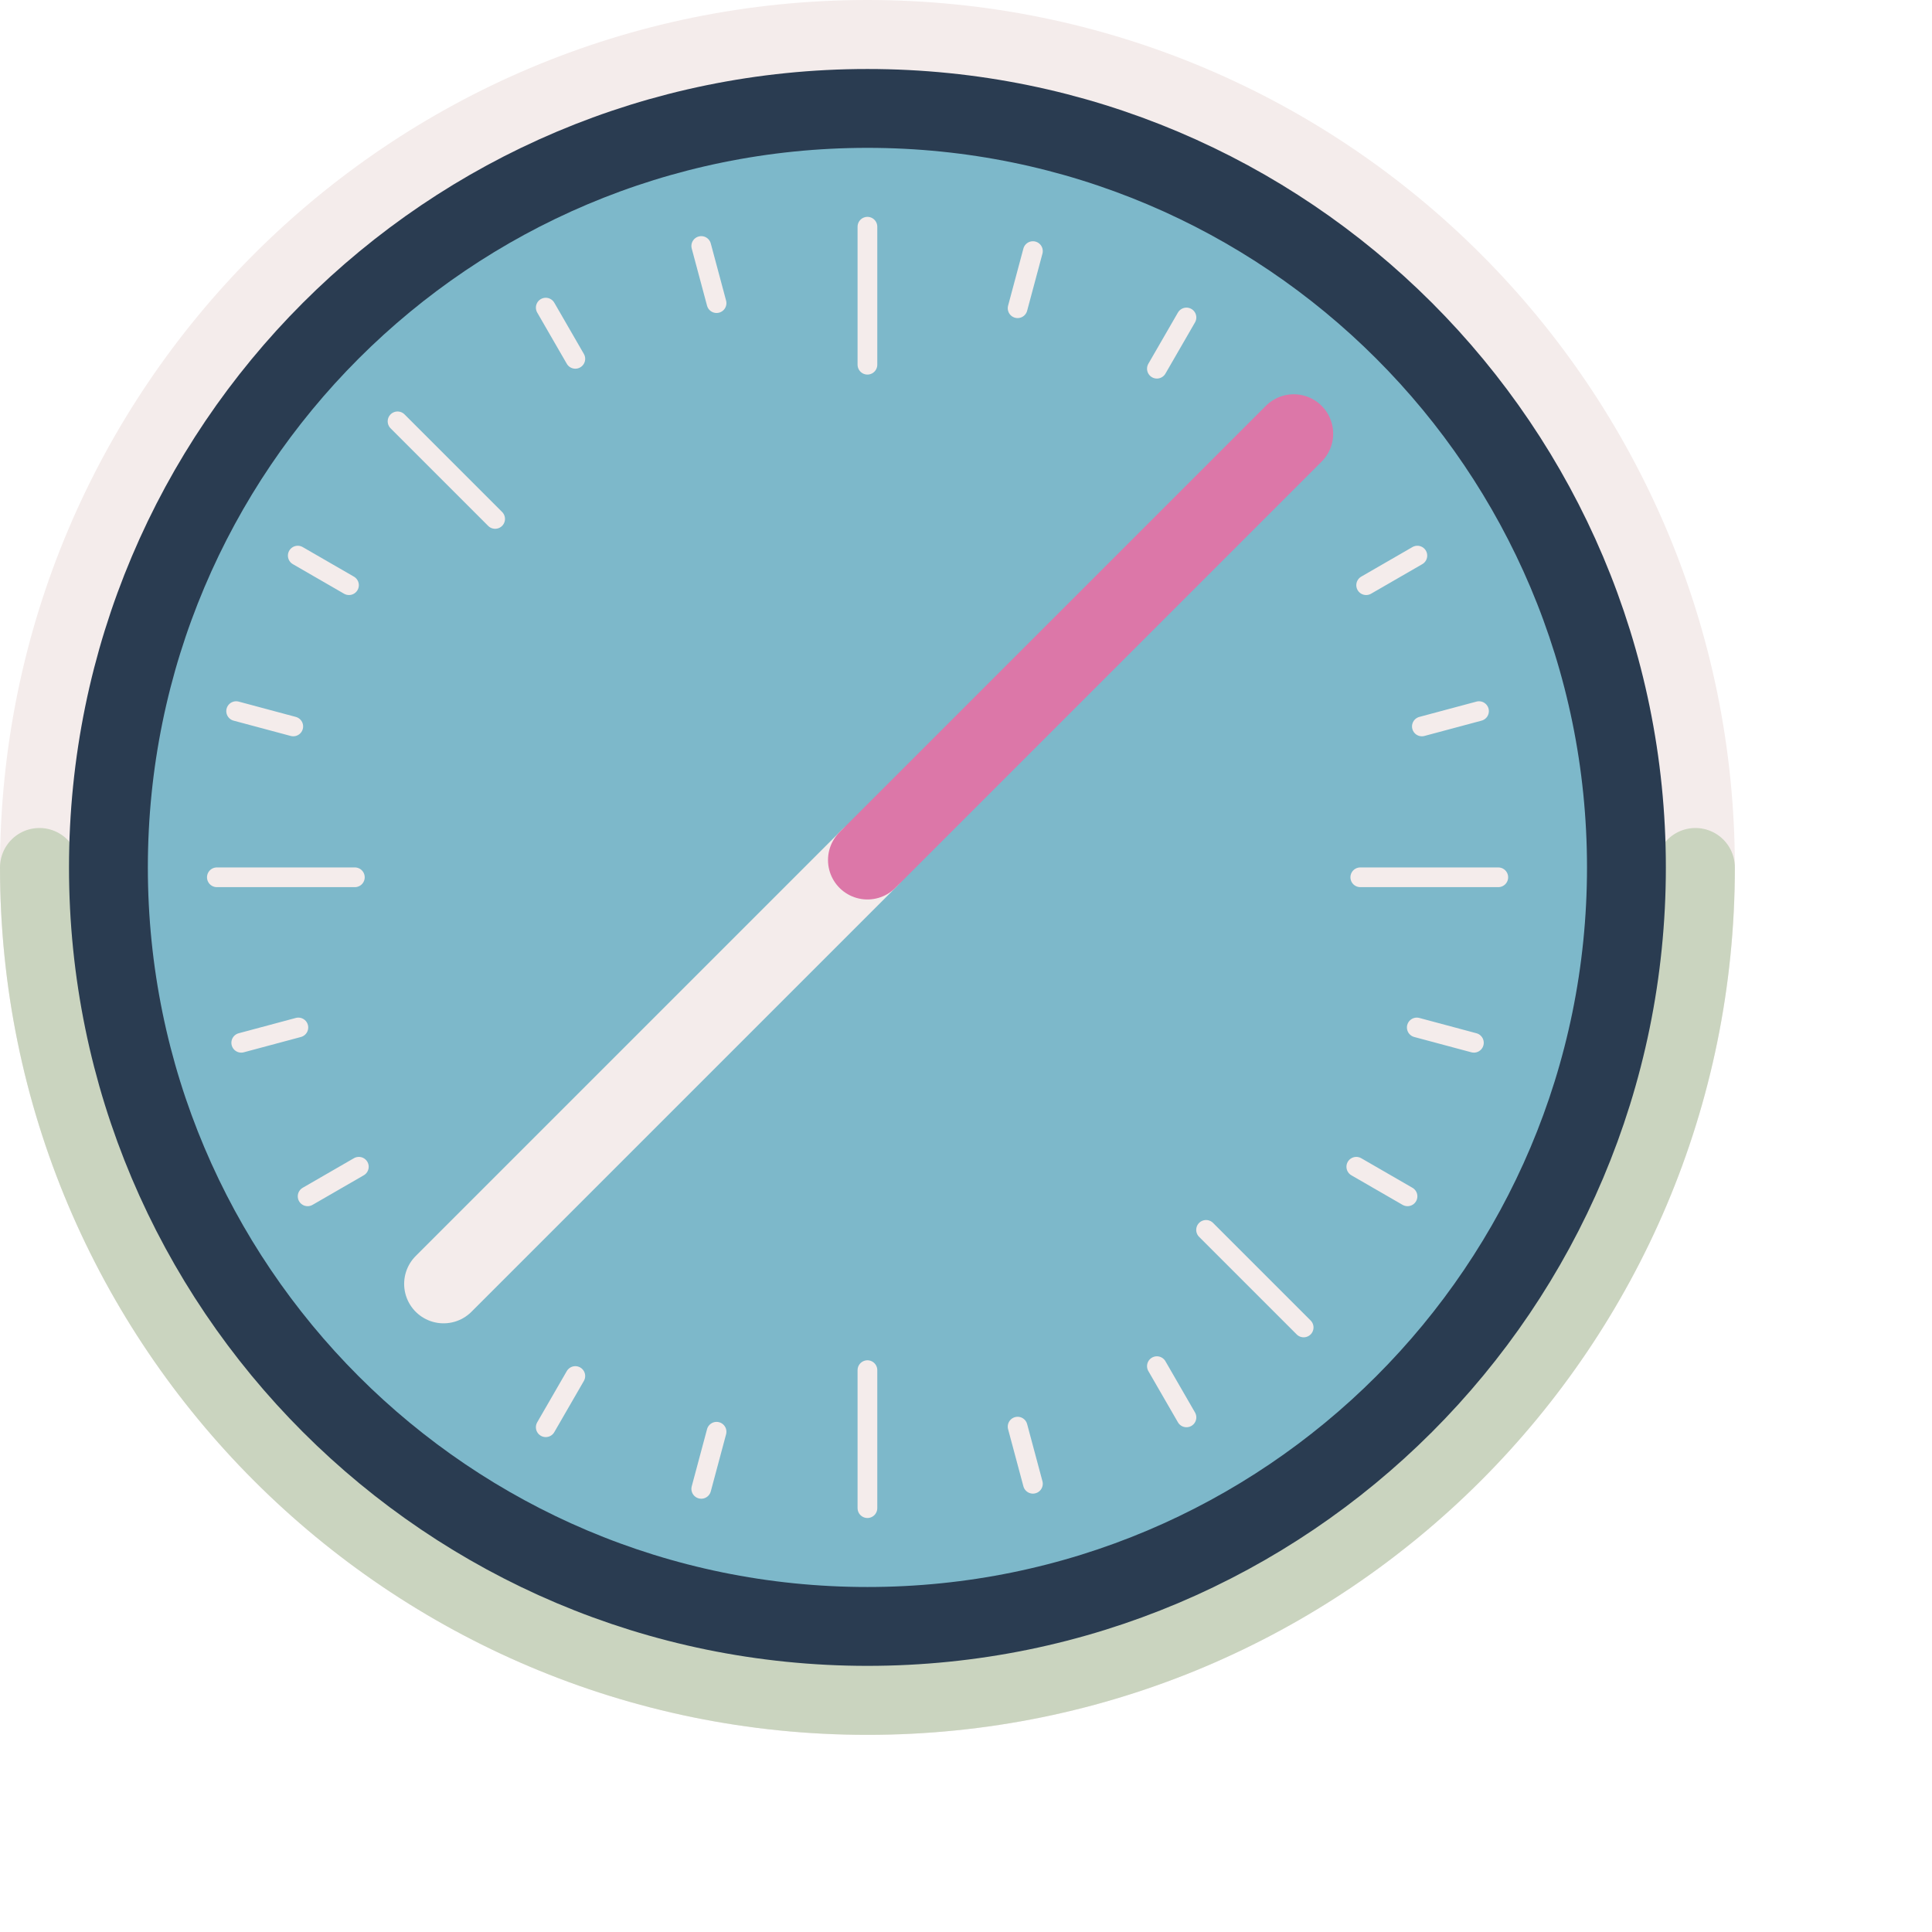
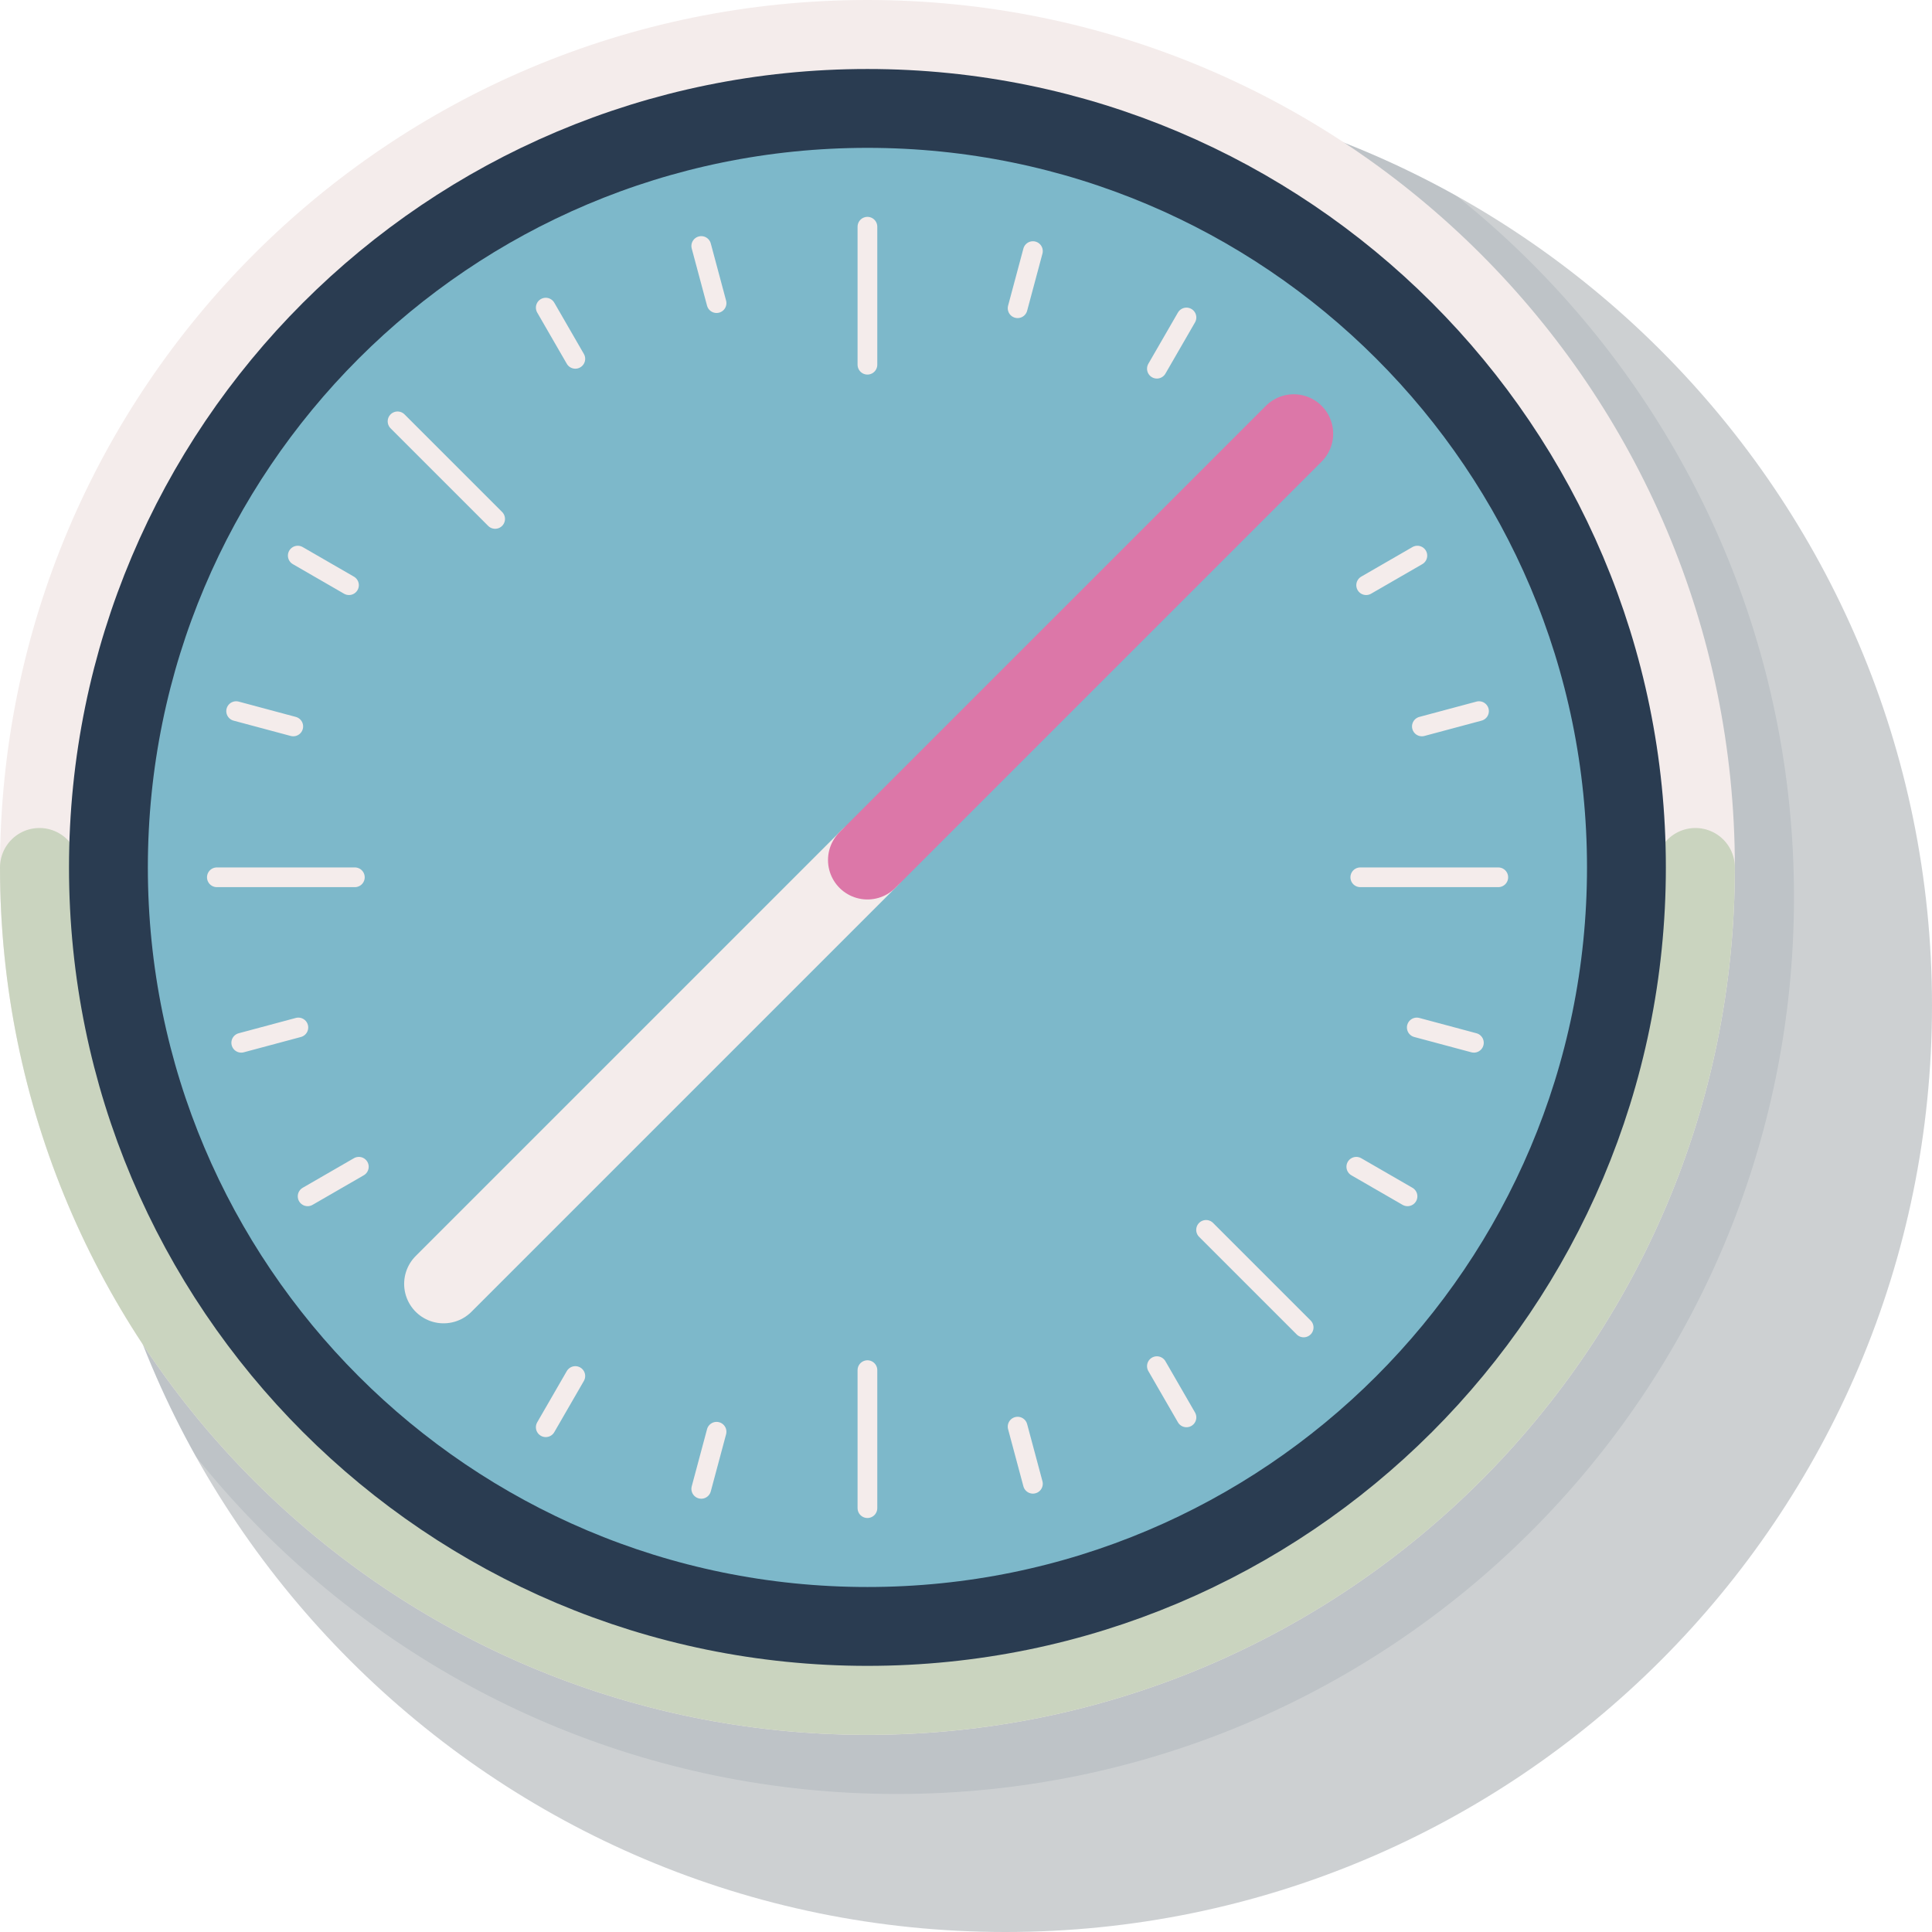
<svg xmlns="http://www.w3.org/2000/svg" width="196" height="196" viewBox="0 0 196 196" fill="none">
-   <g style="mix-blend-mode:soft-light" opacity="0.2">
-     <circle cx="102" cy="102" r="94" fill="#2A3C51" />
-   </g>
+   <circle opacity="0.2" cx="102" cy="102" r="94" fill="#041320" />
  <g style="mix-blend-mode:soft-light" opacity="0.4">
-     <circle cx="91" cy="91" r="91" fill="#2A3C51" />
+     <circle cx="91" cy="91" r="91" fill="#041320" />
  </g>
  <circle cx="88" cy="88" r="84" fill="#7DB8CA" stroke="#F4ECEB" stroke-width="8" stroke-miterlimit="10" />
  <path d="M172 88C172 134.392 134.392 172 88 172C41.608 172 4 134.392 4 88" stroke="#CAD4BF" stroke-width="8" stroke-miterlimit="10" stroke-linecap="round" stroke-linejoin="round" />
  <circle cx="88" cy="88" r="77" fill="#7DB8CA" stroke="#2A3C51" stroke-width="8" stroke-miterlimit="10" />
  <path d="M45 130.25L88.25 87" stroke="#F4ECEB" stroke-width="8" stroke-miterlimit="10" stroke-linecap="round" stroke-linejoin="round" />
  <path d="M88 87.25L131.25 44" stroke="#DC77A8" stroke-width="8" stroke-linecap="round" stroke-linejoin="round" />
  <line x1="88" y1="23" x2="88" y2="37" stroke="#F4ECEB" stroke-width="2" stroke-linecap="round" stroke-linejoin="round" />
  <line x1="88" y1="139" x2="88" y2="153" stroke="#F4ECEB" stroke-width="2" stroke-linecap="round" stroke-linejoin="round" />
  <line x1="152" y1="89" x2="138" y2="89" stroke="#F4ECEB" stroke-width="2" stroke-linecap="round" stroke-linejoin="round" />
  <line x1="36" y1="89" x2="22" y2="89" stroke="#F4ECEB" stroke-width="2" stroke-linecap="round" stroke-linejoin="round" />
  <line x1="132.255" y1="134.669" x2="122.355" y2="124.77" stroke="#F4ECEB" stroke-width="2" stroke-linecap="round" stroke-linejoin="round" />
  <line x1="50.231" y1="52.645" x2="40.331" y2="42.745" stroke="#F4ECEB" stroke-width="2" stroke-linecap="round" stroke-linejoin="round" />
  <line x1="142.792" y1="121.366" x2="137.596" y2="118.366" stroke="#F4ECEB" stroke-width="2" stroke-linecap="round" stroke-linejoin="round" />
  <line x1="35.404" y1="59.366" x2="30.208" y2="56.366" stroke="#F4ECEB" stroke-width="2" stroke-linecap="round" stroke-linejoin="round" />
  <line x1="149.526" y1="105.789" x2="143.731" y2="104.236" stroke="#F4ECEB" stroke-width="2" stroke-linecap="round" stroke-linejoin="round" />
  <line x1="29.752" y1="73.696" x2="23.956" y2="72.143" stroke="#F4ECEB" stroke-width="2" stroke-linecap="round" stroke-linejoin="round" />
  <line x1="150.044" y1="72.143" x2="144.248" y2="73.696" stroke="#F4ECEB" stroke-width="2" stroke-linecap="round" stroke-linejoin="round" />
  <line x1="30.269" y1="104.236" x2="24.473" y2="105.789" stroke="#F4ECEB" stroke-width="2" stroke-linecap="round" stroke-linejoin="round" />
  <line x1="143.791" y1="56.366" x2="138.595" y2="59.366" stroke="#F4ECEB" stroke-width="2" stroke-linecap="round" stroke-linejoin="round" />
  <line x1="36.404" y1="118.366" x2="31.208" y2="121.366" stroke="#F4ECEB" stroke-width="2" stroke-linecap="round" stroke-linejoin="round" />
  <line x1="120.366" y1="32.208" x2="117.366" y2="37.404" stroke="#F4ECEB" stroke-width="2" stroke-linecap="round" stroke-linejoin="round" />
  <line x1="58.366" y1="139.596" x2="55.366" y2="144.792" stroke="#F4ECEB" stroke-width="2" stroke-linecap="round" stroke-linejoin="round" />
  <line x1="104.789" y1="25.474" x2="103.236" y2="31.269" stroke="#F4ECEB" stroke-width="2" stroke-linecap="round" stroke-linejoin="round" />
  <line x1="72.695" y1="145.249" x2="71.142" y2="151.044" stroke="#F4ECEB" stroke-width="2" stroke-linecap="round" stroke-linejoin="round" />
  <line x1="71.142" y1="24.956" x2="72.695" y2="30.752" stroke="#F4ECEB" stroke-width="2" stroke-linecap="round" stroke-linejoin="round" />
  <line x1="103.236" y1="144.731" x2="104.789" y2="150.527" stroke="#F4ECEB" stroke-width="2" stroke-linecap="round" stroke-linejoin="round" />
  <line x1="55.366" y1="31.208" x2="58.366" y2="36.404" stroke="#F4ECEB" stroke-width="2" stroke-linecap="round" stroke-linejoin="round" />
  <line x1="117.366" y1="138.596" x2="120.366" y2="143.792" stroke="#F4ECEB" stroke-width="2" stroke-linecap="round" stroke-linejoin="round" />
</svg>
